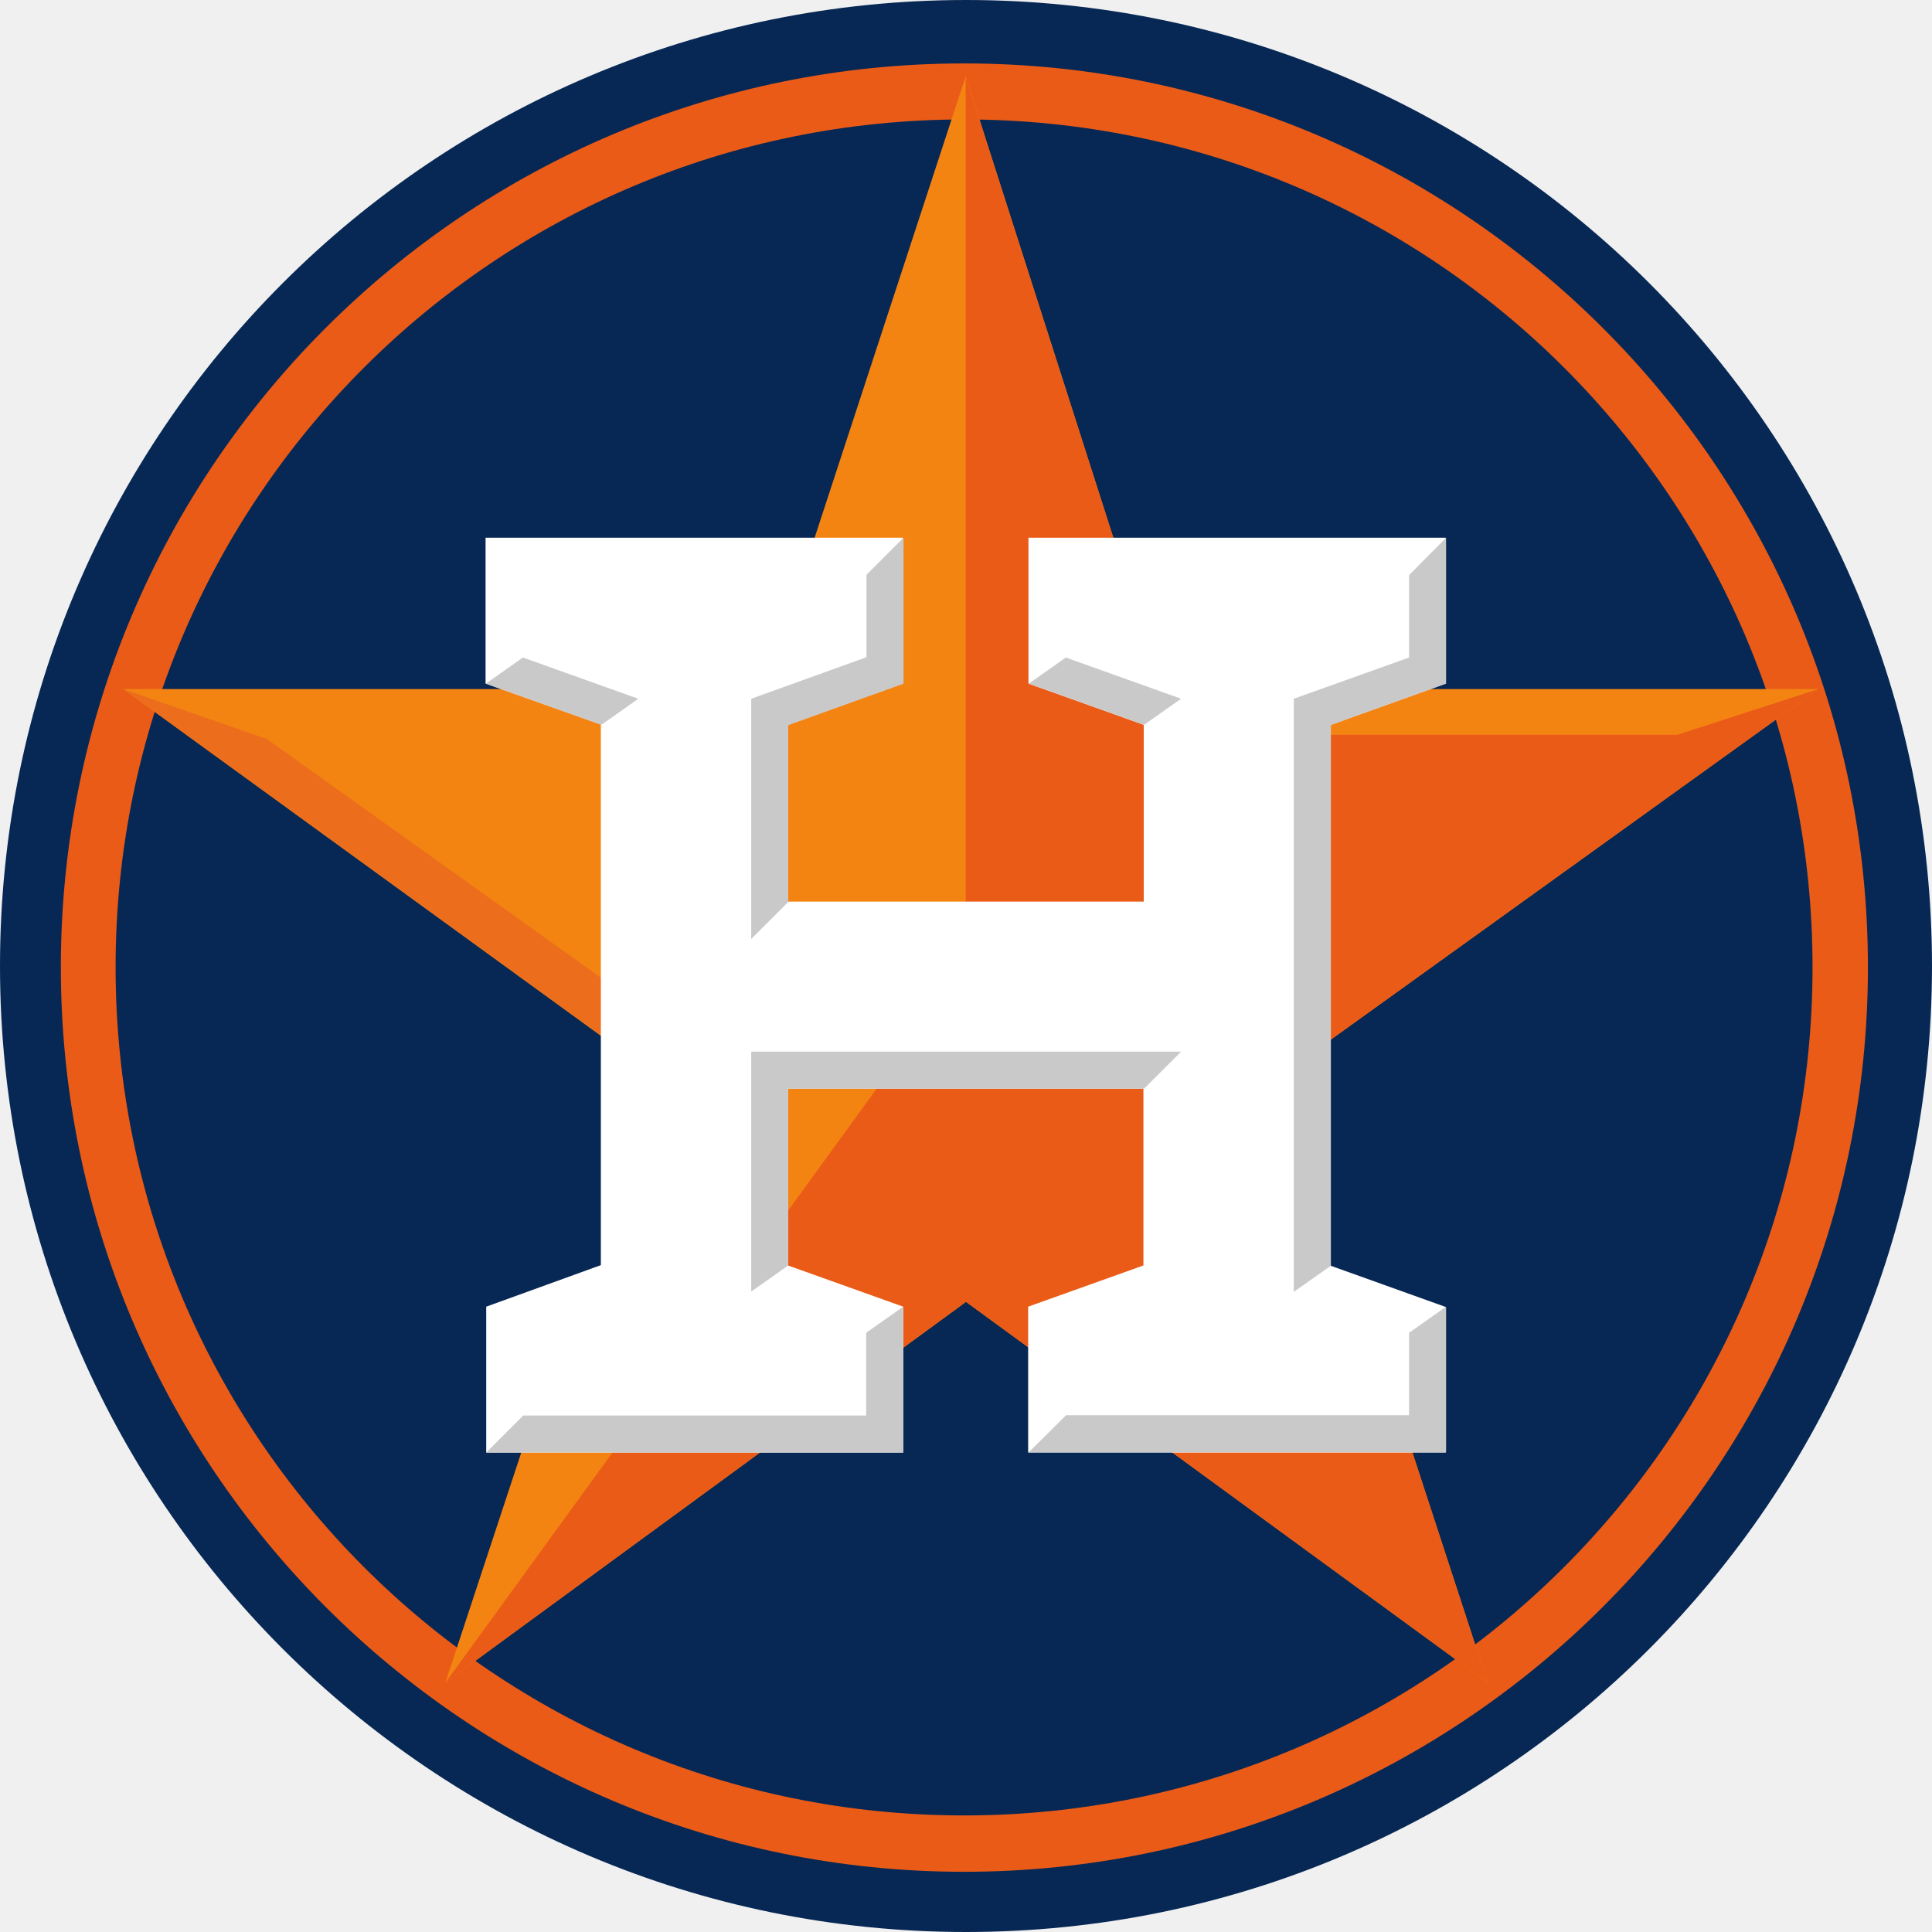
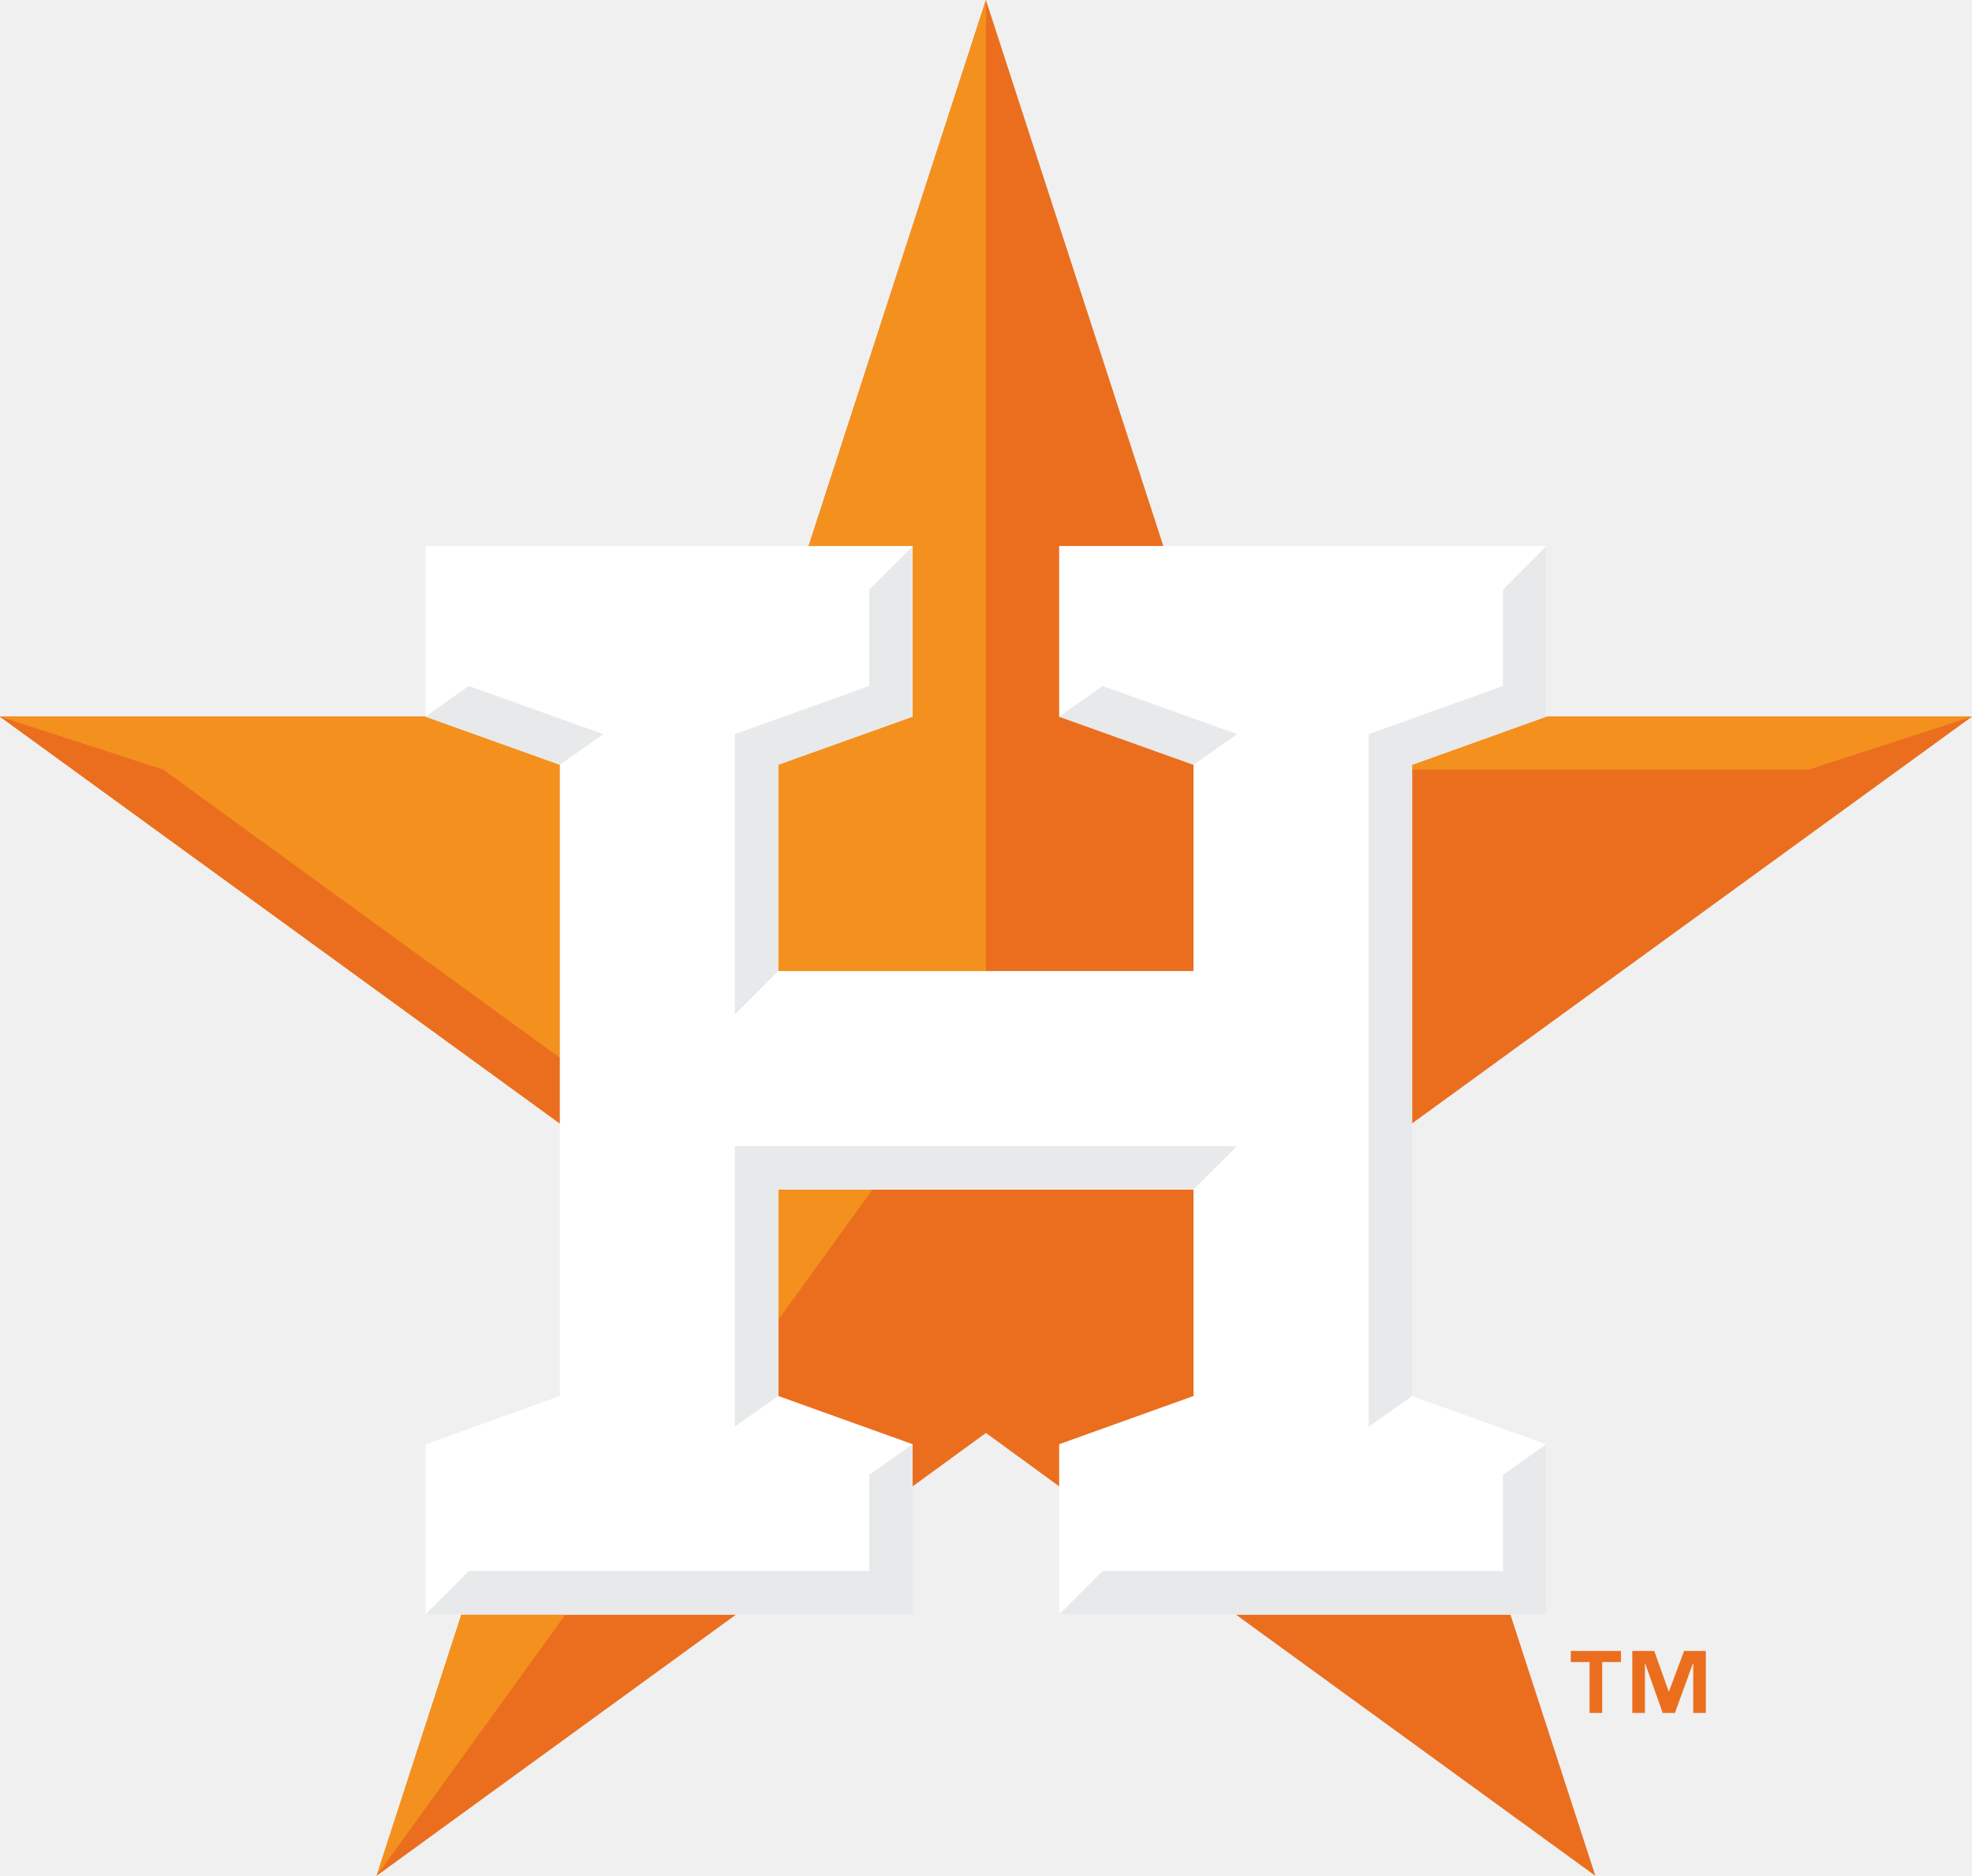
- <svg xmlns="http://www.w3.org/2000/svg" version="1.1" id="svg2995" x="0px" y="0px" width="600px" height="600px" viewBox="0 0 600 600" style="enable-background:new 0 0 600 600;" xml:space="preserve">
-   <style type="text/css">
- 	.st0{fill:#072854;}
- 	.st1{fill:#EA5B18;}
- 	.st2{fill:#F48412;}
- 	.st3{fill:#EC6E1C;}
- 	.st4{fill:#FFFFFF;}
- 	.st5{fill:#CAC9C9;}
- </style>
-   <g>
-     <path id="path3024" class="st0" d="M600,300c0,165.7-134.3,300-300,300S0,465.7,0,300S134.3,0,300,0S600,134.3,600,300z" />
-     <path id="path3802-4" class="st1" d="M299.4,19.7c-154.8,0-280.5,125.6-280.5,280.7s125.7,280.9,280.5,280.9   c154.8,0,280.7-125.8,280.7-280.9S454.2,19.7,299.4,19.7z M299.4,37.1c145.7,0,263.5,117.9,263.5,263.3S445.1,563.8,299.4,563.8   c-145.7,0-263.5-117.9-263.5-263.4S153.7,37.1,299.4,37.1z" />
-     <g id="layer5" transform="translate(0,-250)">
-       <path id="path4132" class="st2" d="M299.9,273.7L237.6,464H38.3l162.8,118.2l-62.8,190.4l161.7-118.3L462,772.6l-62.1-190.1    L564.7,464H360.8L299.9,273.7z" />
-       <path id="path4137" class="st1" d="M520.9,478.2H356.6l4.2-14.2l-60.9-190.2V550L138.3,772.6l161.7-118.3L462,772.6l-62.1-190.1    L564.7,464L520.9,478.2z" />
-       <path id="path4147" class="st3" d="M201.1,582.1l17.4-5.7L82.9,479.5L38.3,464L201.1,582.1z" />
-     </g>
-     <g id="layer9">
-       <path id="path4131" class="st0" d="M421.1,396.3l-8.3-25.7v22.7L421.1,396.3z" />
-       <path id="path4131-5" class="st0" d="M178.8,399.1l8.2-25.7v22.7L178.8,399.1z" />
-     </g>
-     <g id="layer4" transform="translate(0,-250)">
-       <path id="path164" class="st4" d="M151,655.8v45.3h129.5v-45.3L244.7,643v-54.9h110.4V643l-35.8,12.8v45.3H449v-45.2l-35.7-12.8    V475.1l35.7-12.8V417H319.4v45.3l35.8,12.8v54.9H244.7v-54.9l35.7-12.8v-45.3l0,0h-27.7H150.8v45.3l35.8,12.7v78v17.4v72.5    L151,655.8z" />
-     </g>
-     <g id="layer6">
-       <path id="path168" class="st5" d="M449.1,212.3V167l-11.5,11.6v25.6L401.8,217v184.2l11.5-8.1v-72.5v-94.1v-1.3    C413.3,225.1,449.1,212.3,449.1,212.3z" />
-       <path id="path172" class="st5" d="M449.1,405.8l-11.5,8.1v25.6H331.1l-11.6,11.5h129.6V405.8z" />
-       <path id="path176" class="st5" d="M244.8,338.1h25.1h85.4l11.5-11.5H233.3v74.5l11.5-8.1v-20.3V338.1L244.8,338.1z" />
-       <path id="path180" class="st5" d="M280.5,417v-11.2l-11.5,8.1v25.7H162.5L151,451.1h9.6h27.6h45.4h46.9    C280.5,451.1,280.5,417,280.5,417z" />
-       <path id="path184" class="st5" d="M198.2,217l-35.8-12.8l-11.5,8.1l35.8,12.8C186.7,225.2,198.2,217,198.2,217z" />
-       <path id="path188" class="st5" d="M331,204.2l-11.5,8.1l35.8,12.8l11.5-8.1C366.8,217,331,204.2,331,204.2z" />
-       <path id="path192" class="st5" d="M280.6,212.3V167l-11.5,11.5v25.6L233.3,217v74.6l11.5-11.5v-54.9L280.6,212.3z" />
-     </g>
-   </g>
+ <svg xmlns="http://www.w3.org/2000/svg" viewBox="0 0 233.411 222">
+   <path fill="#EB6E1F" d="M66.264 90.503l-15.897-5.695H0l66.264 48.148M108.017 64.633v20.174l-15.91 5.696v24.425h49.178V90.503l-15.91-5.695V64.633H137.7L116.696 0l-20.99 64.633M183.03 84.808l-15.896 5.695v42.453l66.277-48.148M66.264 165.223l-3.67 1.33 3.67-1.33zM146.257 191.065L188.832 222l-10.06-30.935M54.617 191.065L44.572 222l42.57-30.935M125.374 170.932l15.91-5.71V140.77H92.107v24.453l15.91 5.71v4.98l8.68-6.327 8.678 6.326" />
+   <path fill="#F4911E" d="M183.03 84.808l-15.896 5.695v.572h46.96l19.317-6.267M108.017 64.633v20.174l-15.91 5.696v24.425h24.588V0l-20.99 64.633M92.106 140.77v15.44l11.16-15.44M66.264 165.223l-3.67 1.33 3.67-1.33zM54.617 191.065L44.572 222l22.357-30.935M66.264 90.503l-15.897-5.695H0l66.264 48.148" />
+   <path fill="#EB6E1F" d="M66.264 125.188L19.317 91.075 0 84.808l66.264 48.148" />
+   <path fill="#FFF" d="M183.03 84.808V64.633h-57.656v20.175l15.91 5.695v24.425H92.107V90.503l15.91-5.695V64.633h-57.65v20.175l15.898 5.695v74.72l-15.897 5.71v20.132h57.65v-20.133l-15.91-5.71V140.77h49.178v24.453l-15.91 5.71v20.132h57.655v-20.133l-15.896-5.71v-74.72" />
+   <path fill="#E7E9EA" d="M177.9 69.784v11.403l-15.903 5.696v81.946l5.137-3.607V90.518l15.896-5.71V64.633M177.9 185.928h-47.39l-5.136 5.137h57.656v-20.133l-5.13 3.605M92.106 140.77h49.18l5.128-5.124H86.976v33.183l5.13-3.607M102.88 185.928H55.482l-5.115 5.137h57.65v-20.133l-5.137 3.605M71.4 86.883l-15.918-5.696-5.115 3.62 15.897 5.696M146.414 86.883l-15.905-5.696-5.136 3.62 15.91 5.696M92.106 90.503l15.91-5.695v-20.16l-5.136 5.136v11.403l-15.904 5.696v33.195l5.13-5.15" />
+   <path d="M191.86 196.702h-2.22v6.025h-1.495v-6.025h-2.224v-1.316h5.94v1.316zm10.05 6.025h-1.496v-5.824h-.05l-2.117 5.824h-1.445l-2.062-5.824h-.042v5.824h-1.495v-7.34h2.596l1.716 4.792h.028l1.79-4.794h2.575v7.34z" fill="#EB6E1F" />
</svg>
